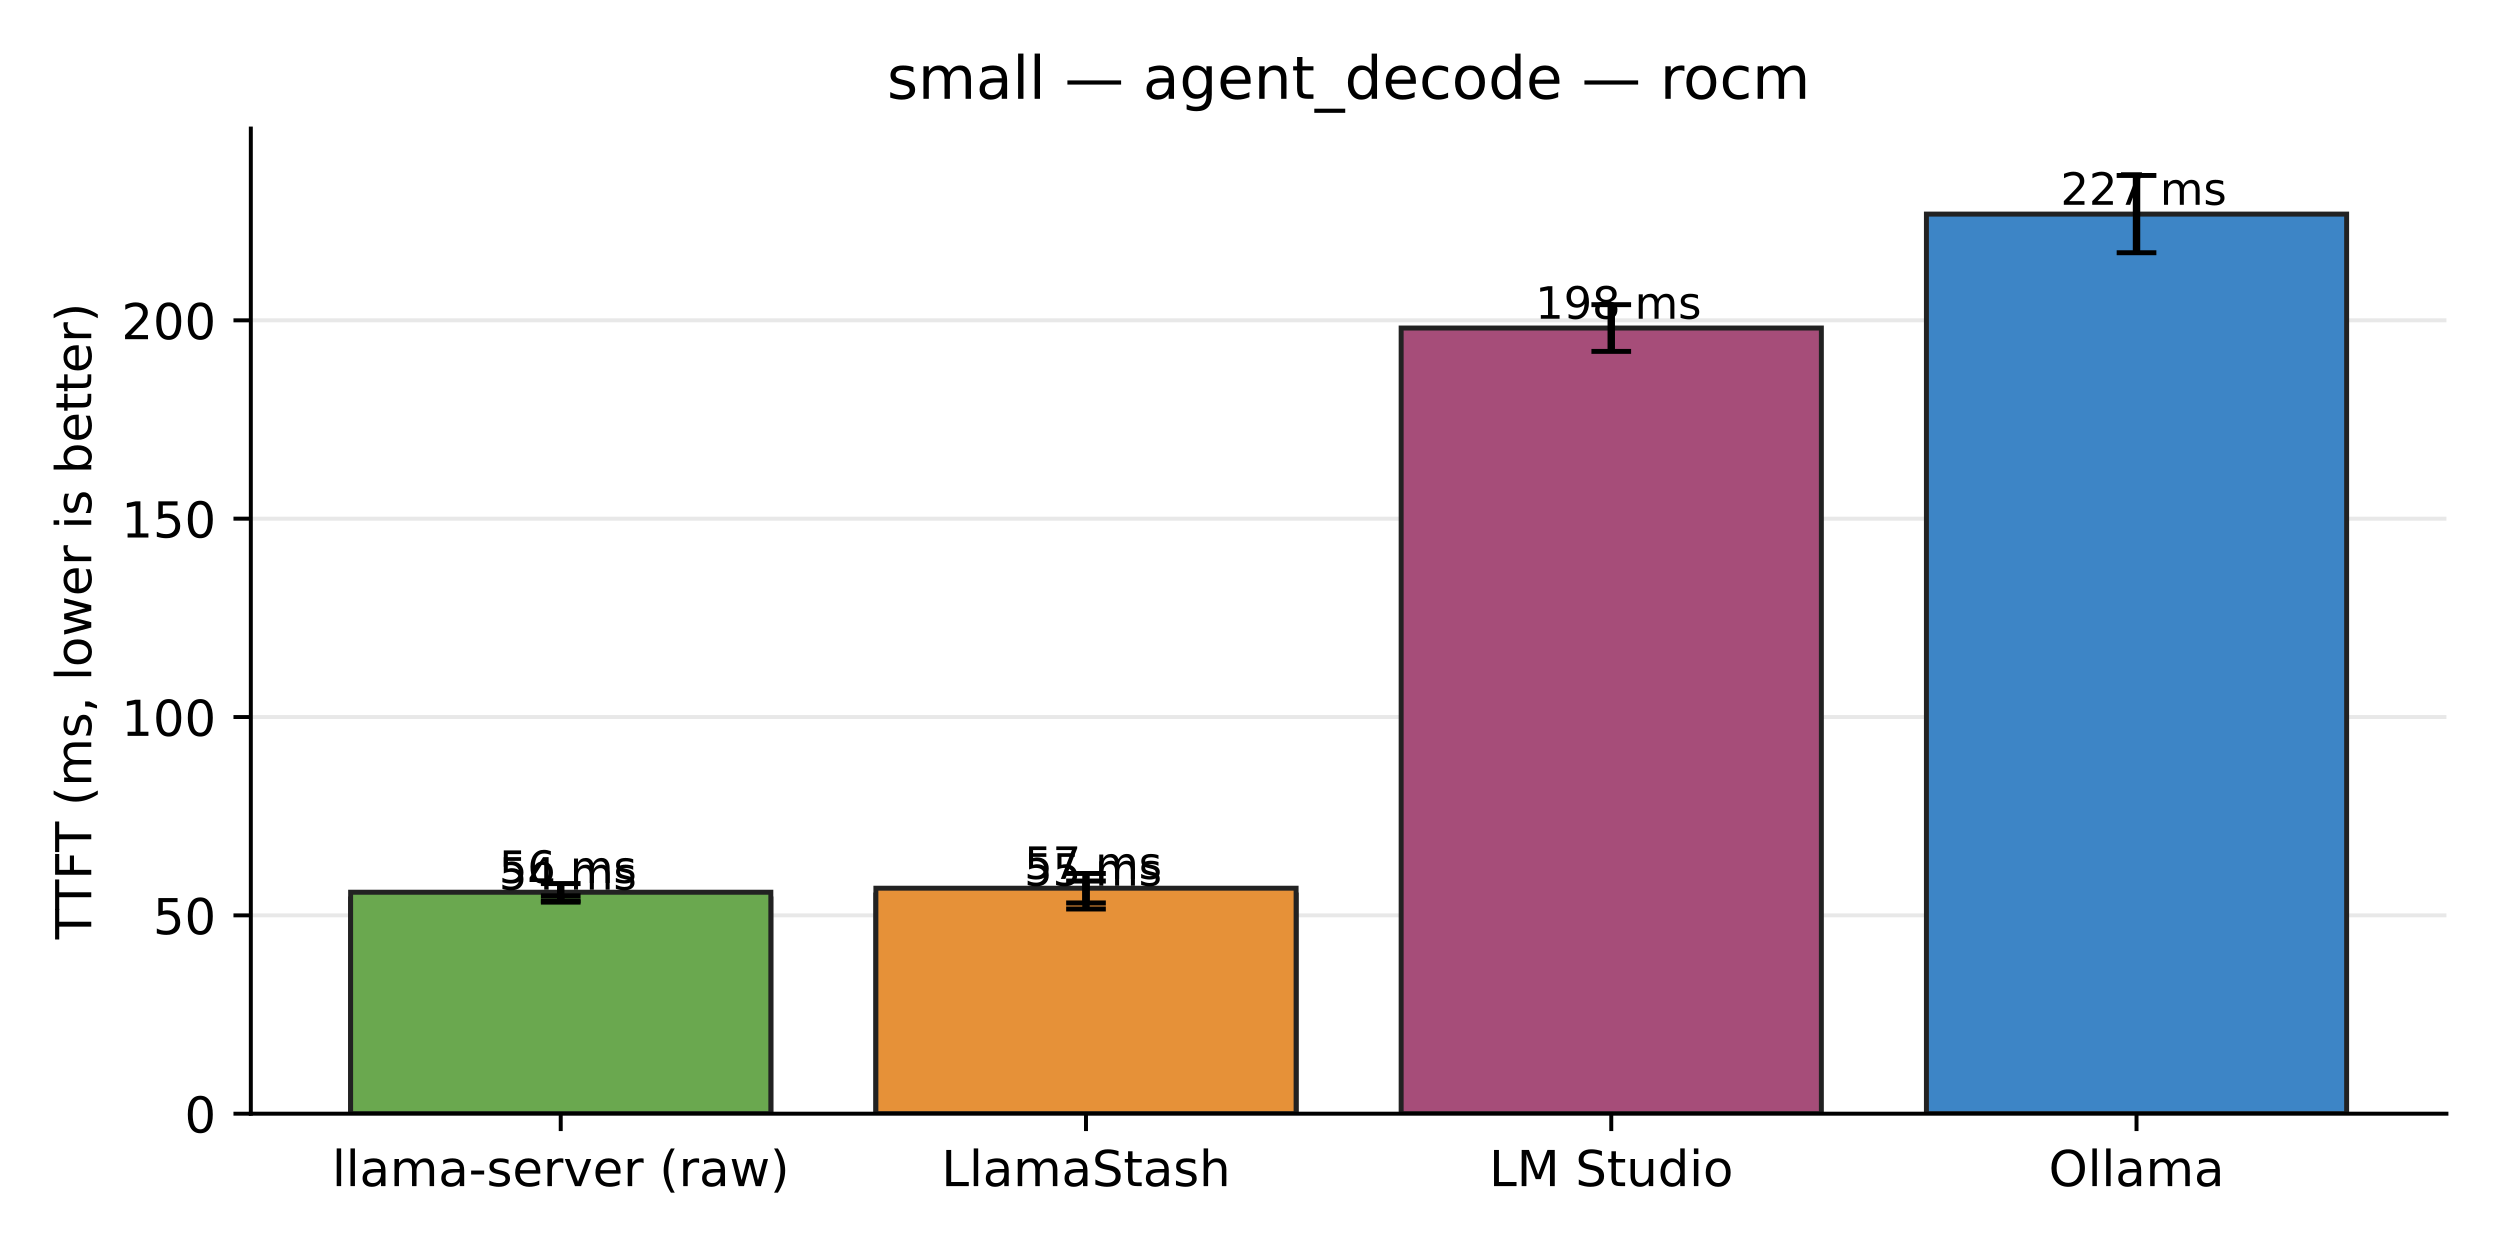
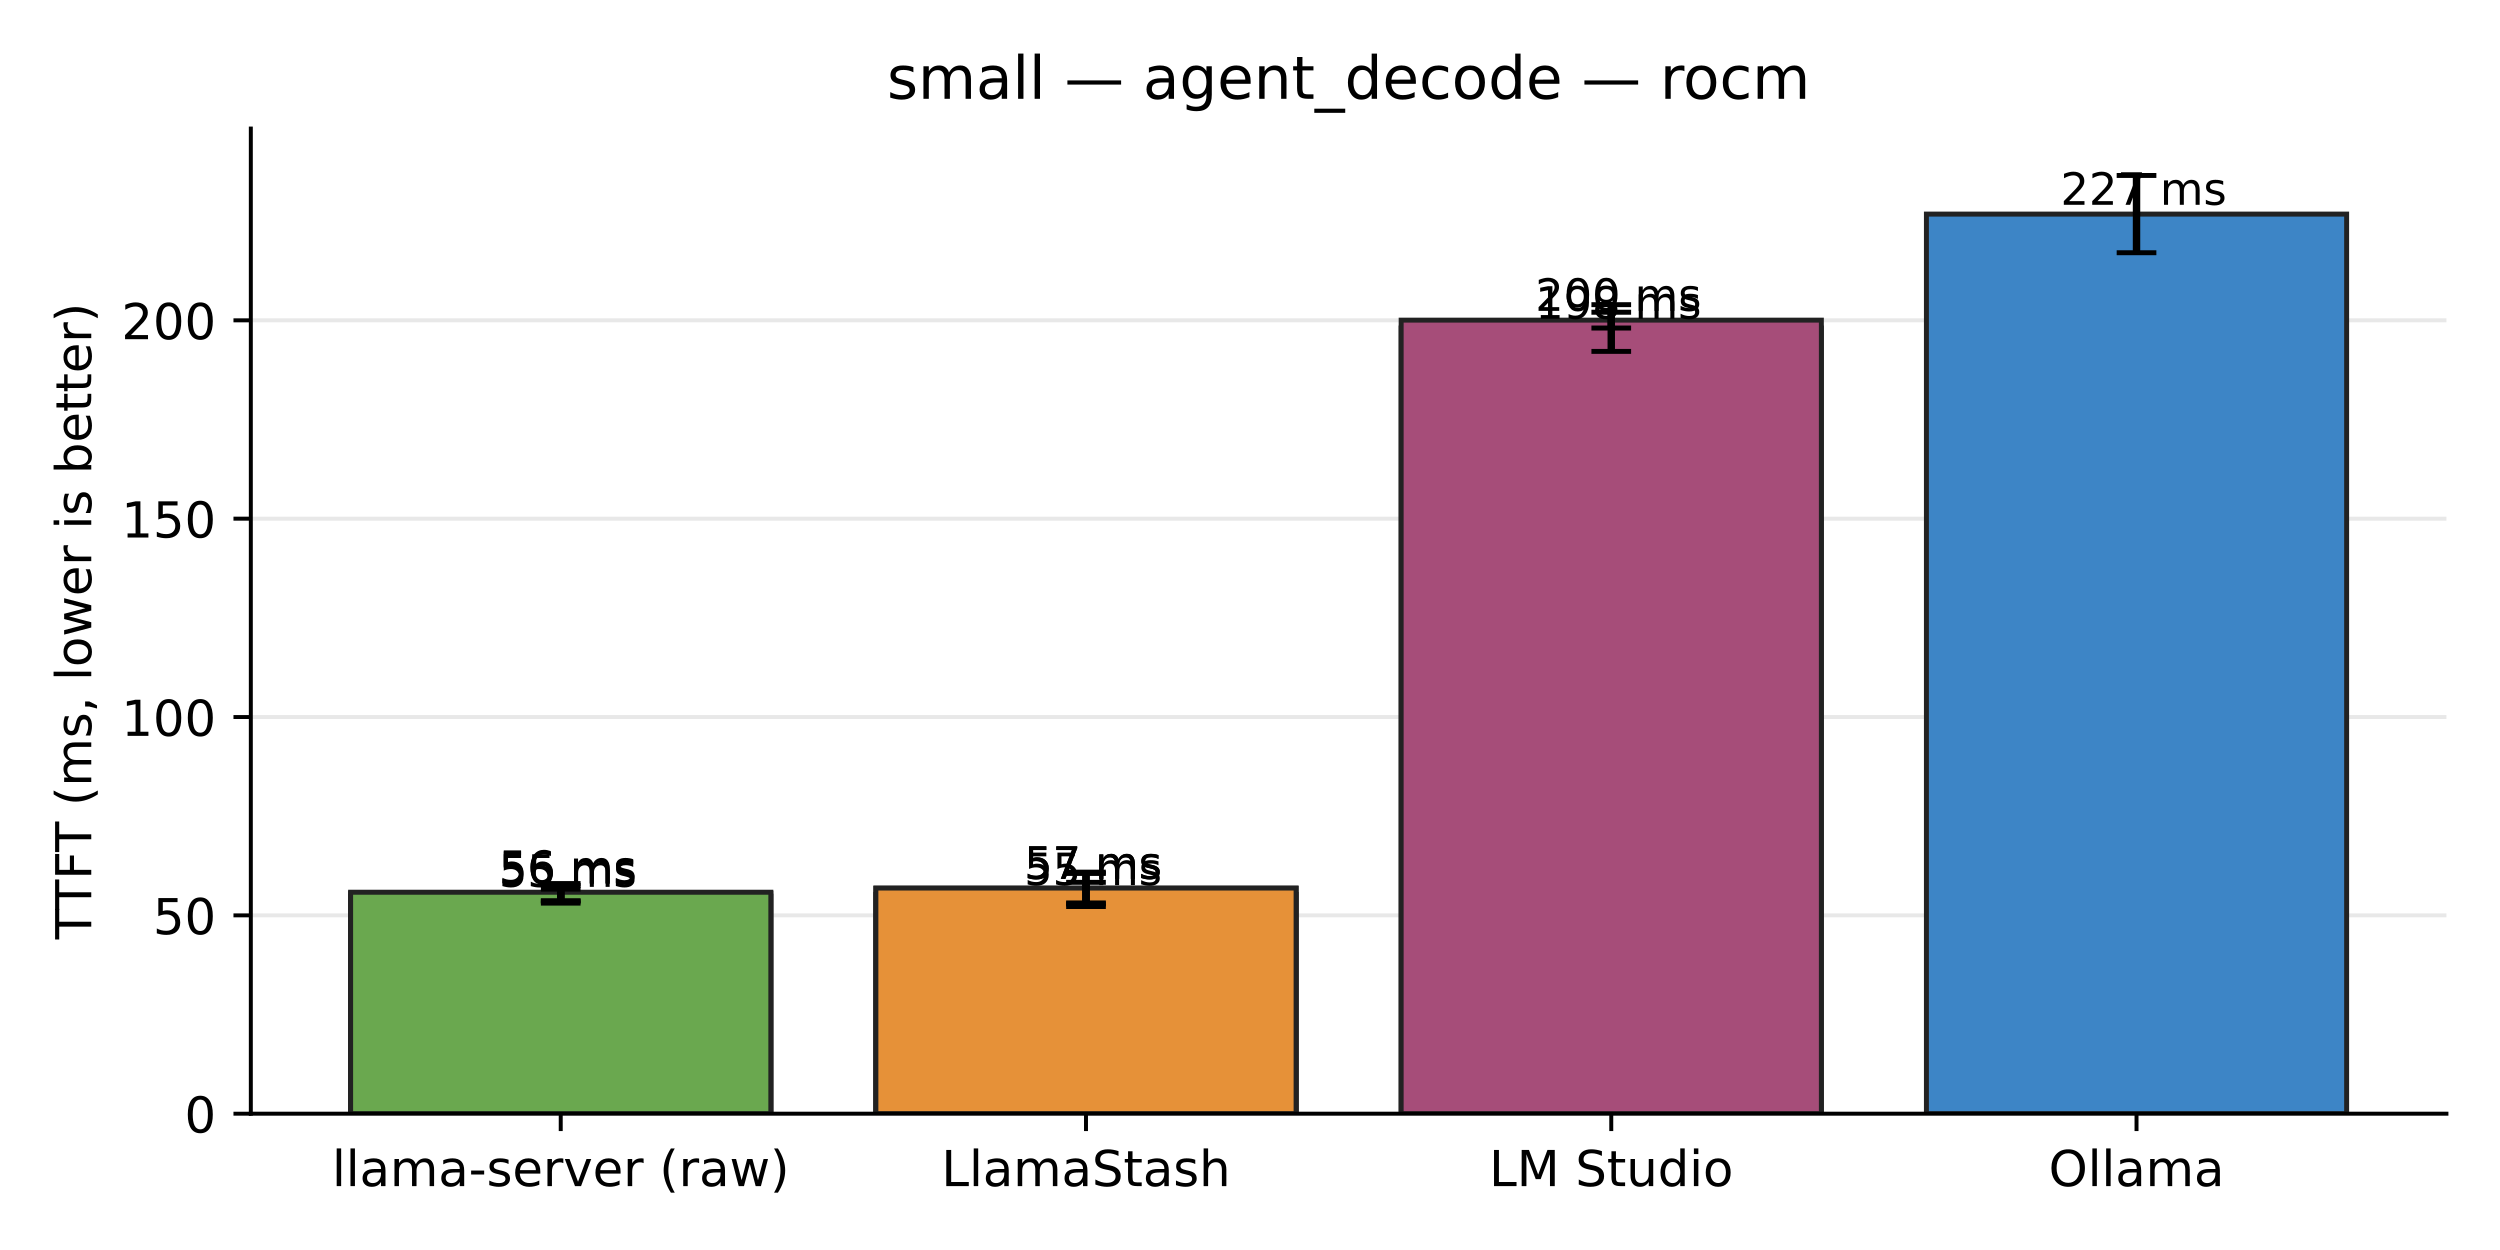
<svg xmlns="http://www.w3.org/2000/svg" xmlns:xlink="http://www.w3.org/1999/xlink" width="504pt" height="252pt" viewBox="0 0 504 252" version="1.1">
  <defs>
    <style type="text/css">*{stroke-linejoin: round; stroke-linecap: butt}</style>
  </defs>
  <g id="figure_1">
    <g id="patch_1">
      <path d="M 0 252  L 504 252  L 504 0  L 0 0  z " style="fill: #ffffff" />
    </g>
    <g id="axes_1">
      <g id="patch_2">
        <path d="M 50.566 224.522  L 493.2 224.522  L 493.2 25.918  L 50.566 25.918  z " style="fill: #ffffff" />
      </g>
      <g id="matplotlib.axis_1">
        <g id="xtick_1">
          <g id="line2d_1">
            <defs>
-               <path id="m9bf80d433d" d="M 0 0  L 0 3.5  " style="stroke: #000000; stroke-width: 0.8" />
+               <path id="mbaaf767e2c" d="M 0 0  L 0 3.5  " style="stroke: #000000; stroke-width: 0.8" />
            </defs>
            <g>
-               <use xlink:href="#m9bf80d433d" x="113.043" y="224.522" style="stroke: #000000; stroke-width: 0.8" />
+               <use xlink:href="#mbaaf767e2c" x="113.043" y="224.522" style="stroke: #000000; stroke-width: 0.8" />
            </g>
          </g>
          <g id="text_1">
            <g transform="translate(66.93491 239.1203) scale(0.1 -0.1)">
              <defs>
                <path id="DejaVuSans-6c" d="M 603 4863  L 1178 4863  L 1178 0  L 603 0  L 603 4863  z " transform="scale(0.015625)" />
                <path id="DejaVuSans-61" d="M 2194 1759  Q 1497 1759 1228 1600  Q 959 1441 959 1056  Q 959 750 1161 570  Q 1363 391 1709 391  Q 2188 391 2477 730  Q 2766 1069 2766 1631  L 2766 1759  L 2194 1759  z M 3341 1997  L 3341 0  L 2766 0  L 2766 531  Q 2569 213 2275 61  Q 1981 -91 1556 -91  Q 1019 -91 701 211  Q 384 513 384 1019  Q 384 1609 779 1909  Q 1175 2209 1959 2209  L 2766 2209  L 2766 2266  Q 2766 2663 2505 2880  Q 2244 3097 1772 3097  Q 1472 3097 1187 3025  Q 903 2953 641 2809  L 641 3341  Q 956 3463 1253 3523  Q 1550 3584 1831 3584  Q 2591 3584 2966 3190  Q 3341 2797 3341 1997  z " transform="scale(0.015625)" />
                <path id="DejaVuSans-6d" d="M 3328 2828  Q 3544 3216 3844 3400  Q 4144 3584 4550 3584  Q 5097 3584 5394 3201  Q 5691 2819 5691 2113  L 5691 0  L 5113 0  L 5113 2094  Q 5113 2597 4934 2840  Q 4756 3084 4391 3084  Q 3944 3084 3684 2787  Q 3425 2491 3425 1978  L 3425 0  L 2847 0  L 2847 2094  Q 2847 2600 2669 2842  Q 2491 3084 2119 3084  Q 1678 3084 1418 2786  Q 1159 2488 1159 1978  L 1159 0  L 581 0  L 581 3500  L 1159 3500  L 1159 2956  Q 1356 3278 1631 3431  Q 1906 3584 2284 3584  Q 2666 3584 2933 3390  Q 3200 3197 3328 2828  z " transform="scale(0.015625)" />
                <path id="DejaVuSans-2d" d="M 313 2009  L 1997 2009  L 1997 1497  L 313 1497  L 313 2009  z " transform="scale(0.015625)" />
                <path id="DejaVuSans-73" d="M 2834 3397  L 2834 2853  Q 2591 2978 2328 3040  Q 2066 3103 1784 3103  Q 1356 3103 1142 2972  Q 928 2841 928 2578  Q 928 2378 1081 2264  Q 1234 2150 1697 2047  L 1894 2003  Q 2506 1872 2764 1633  Q 3022 1394 3022 966  Q 3022 478 2636 193  Q 2250 -91 1575 -91  Q 1294 -91 989 -36  Q 684 19 347 128  L 347 722  Q 666 556 975 473  Q 1284 391 1588 391  Q 1994 391 2212 530  Q 2431 669 2431 922  Q 2431 1156 2273 1281  Q 2116 1406 1581 1522  L 1381 1569  Q 847 1681 609 1914  Q 372 2147 372 2553  Q 372 3047 722 3315  Q 1072 3584 1716 3584  Q 2034 3584 2315 3537  Q 2597 3491 2834 3397  z " transform="scale(0.015625)" />
                <path id="DejaVuSans-65" d="M 3597 1894  L 3597 1613  L 953 1613  Q 991 1019 1311 708  Q 1631 397 2203 397  Q 2534 397 2845 478  Q 3156 559 3463 722  L 3463 178  Q 3153 47 2828 -22  Q 2503 -91 2169 -91  Q 1331 -91 842 396  Q 353 884 353 1716  Q 353 2575 817 3079  Q 1281 3584 2069 3584  Q 2775 3584 3186 3129  Q 3597 2675 3597 1894  z M 3022 2063  Q 3016 2534 2758 2815  Q 2500 3097 2075 3097  Q 1594 3097 1305 2825  Q 1016 2553 972 2059  L 3022 2063  z " transform="scale(0.015625)" />
                <path id="DejaVuSans-72" d="M 2631 2963  Q 2534 3019 2420 3045  Q 2306 3072 2169 3072  Q 1681 3072 1420 2755  Q 1159 2438 1159 1844  L 1159 0  L 581 0  L 581 3500  L 1159 3500  L 1159 2956  Q 1341 3275 1631 3429  Q 1922 3584 2338 3584  Q 2397 3584 2469 3576  Q 2541 3569 2628 3553  L 2631 2963  z " transform="scale(0.015625)" />
                <path id="DejaVuSans-76" d="M 191 3500  L 800 3500  L 1894 563  L 2988 3500  L 3597 3500  L 2284 0  L 1503 0  L 191 3500  z " transform="scale(0.015625)" />
                <path id="DejaVuSans-20" transform="scale(0.015625)" />
                <path id="DejaVuSans-28" d="M 1984 4856  Q 1566 4138 1362 3434  Q 1159 2731 1159 2009  Q 1159 1288 1364 580  Q 1569 -128 1984 -844  L 1484 -844  Q 1016 -109 783 600  Q 550 1309 550 2009  Q 550 2706 781 3412  Q 1013 4119 1484 4856  L 1984 4856  z " transform="scale(0.015625)" />
                <path id="DejaVuSans-77" d="M 269 3500  L 844 3500  L 1563 769  L 2278 3500  L 2956 3500  L 3675 769  L 4391 3500  L 4966 3500  L 4050 0  L 3372 0  L 2619 2869  L 1863 0  L 1184 0  L 269 3500  z " transform="scale(0.015625)" />
                <path id="DejaVuSans-29" d="M 513 4856  L 1013 4856  Q 1481 4119 1714 3412  Q 1947 2706 1947 2009  Q 1947 1309 1714 600  Q 1481 -109 1013 -844  L 513 -844  Q 928 -128 1133 580  Q 1338 1288 1338 2009  Q 1338 2731 1133 3434  Q 928 4138 513 4856  z " transform="scale(0.015625)" />
              </defs>
              <use xlink:href="#DejaVuSans-6c" />
              <use xlink:href="#DejaVuSans-6c" transform="translate(27.7832 0)" />
              <use xlink:href="#DejaVuSans-61" transform="translate(55.56641 0)" />
              <use xlink:href="#DejaVuSans-6d" transform="translate(116.8457 0)" />
              <use xlink:href="#DejaVuSans-61" transform="translate(214.2578 0)" />
              <use xlink:href="#DejaVuSans-2d" transform="translate(275.5371 0)" />
              <use xlink:href="#DejaVuSans-73" transform="translate(311.6211 0)" />
              <use xlink:href="#DejaVuSans-65" transform="translate(363.7207 0)" />
              <use xlink:href="#DejaVuSans-72" transform="translate(425.2441 0)" />
              <use xlink:href="#DejaVuSans-76" transform="translate(466.3574 0)" />
              <use xlink:href="#DejaVuSans-65" transform="translate(525.5371 0)" />
              <use xlink:href="#DejaVuSans-72" transform="translate(587.0605 0)" />
              <use xlink:href="#DejaVuSans-20" transform="translate(628.1738 0)" />
              <use xlink:href="#DejaVuSans-28" transform="translate(659.9609 0)" />
              <use xlink:href="#DejaVuSans-72" transform="translate(698.9746 0)" />
              <use xlink:href="#DejaVuSans-61" transform="translate(740.0879 0)" />
              <use xlink:href="#DejaVuSans-77" transform="translate(801.3672 0)" />
              <use xlink:href="#DejaVuSans-29" transform="translate(883.1543 0)" />
            </g>
          </g>
        </g>
        <g id="xtick_2">
          <g id="line2d_2">
            <g>
-               <use xlink:href="#m9bf80d433d" x="218.936" y="224.522" style="stroke: #000000; stroke-width: 0.8" />
+               <use xlink:href="#mbaaf767e2c" x="218.936" y="224.522" style="stroke: #000000; stroke-width: 0.8" />
            </g>
          </g>
          <g id="text_2">
            <g transform="translate(189.7908 239.1203) scale(0.1 -0.1)">
              <defs>
                <path id="DejaVuSans-4c" d="M 628 4666  L 1259 4666  L 1259 531  L 3531 531  L 3531 0  L 628 0  L 628 4666  z " transform="scale(0.015625)" />
                <path id="DejaVuSans-53" d="M 3425 4513  L 3425 3897  Q 3066 4069 2747 4153  Q 2428 4238 2131 4238  Q 1616 4238 1336 4038  Q 1056 3838 1056 3469  Q 1056 3159 1242 3001  Q 1428 2844 1947 2747  L 2328 2669  Q 3034 2534 3370 2195  Q 3706 1856 3706 1288  Q 3706 609 3251 259  Q 2797 -91 1919 -91  Q 1588 -91 1214 -16  Q 841 59 441 206  L 441 856  Q 825 641 1194 531  Q 1563 422 1919 422  Q 2459 422 2753 634  Q 3047 847 3047 1241  Q 3047 1584 2836 1778  Q 2625 1972 2144 2069  L 1759 2144  Q 1053 2284 737 2584  Q 422 2884 422 3419  Q 422 4038 858 4394  Q 1294 4750 2059 4750  Q 2388 4750 2728 4690  Q 3069 4631 3425 4513  z " transform="scale(0.015625)" />
                <path id="DejaVuSans-74" d="M 1172 4494  L 1172 3500  L 2356 3500  L 2356 3053  L 1172 3053  L 1172 1153  Q 1172 725 1289 603  Q 1406 481 1766 481  L 2356 481  L 2356 0  L 1766 0  Q 1100 0 847 248  Q 594 497 594 1153  L 594 3053  L 172 3053  L 172 3500  L 594 3500  L 594 4494  L 1172 4494  z " transform="scale(0.015625)" />
                <path id="DejaVuSans-68" d="M 3513 2113  L 3513 0  L 2938 0  L 2938 2094  Q 2938 2591 2744 2837  Q 2550 3084 2163 3084  Q 1697 3084 1428 2787  Q 1159 2491 1159 1978  L 1159 0  L 581 0  L 581 4863  L 1159 4863  L 1159 2956  Q 1366 3272 1645 3428  Q 1925 3584 2291 3584  Q 2894 3584 3203 3211  Q 3513 2838 3513 2113  z " transform="scale(0.015625)" />
              </defs>
              <use xlink:href="#DejaVuSans-4c" />
              <use xlink:href="#DejaVuSans-6c" transform="translate(55.71289 0)" />
              <use xlink:href="#DejaVuSans-61" transform="translate(83.49609 0)" />
              <use xlink:href="#DejaVuSans-6d" transform="translate(144.7754 0)" />
              <use xlink:href="#DejaVuSans-61" transform="translate(242.1875 0)" />
              <use xlink:href="#DejaVuSans-53" transform="translate(303.4668 0)" />
              <use xlink:href="#DejaVuSans-74" transform="translate(366.9434 0)" />
              <use xlink:href="#DejaVuSans-61" transform="translate(406.1523 0)" />
              <use xlink:href="#DejaVuSans-73" transform="translate(467.4316 0)" />
              <use xlink:href="#DejaVuSans-68" transform="translate(519.5312 0)" />
            </g>
          </g>
        </g>
        <g id="xtick_3">
          <g id="line2d_3">
            <g>
-               <use xlink:href="#m9bf80d433d" x="324.83" y="224.522" style="stroke: #000000; stroke-width: 0.8" />
+               <use xlink:href="#mbaaf767e2c" x="324.83" y="224.522" style="stroke: #000000; stroke-width: 0.8" />
            </g>
          </g>
          <g id="text_3">
            <g transform="translate(300.2147 239.1203) scale(0.1 -0.1)">
              <defs>
                <path id="DejaVuSans-4d" d="M 628 4666  L 1569 4666  L 2759 1491  L 3956 4666  L 4897 4666  L 4897 0  L 4281 0  L 4281 4097  L 3078 897  L 2444 897  L 1241 4097  L 1241 0  L 628 0  L 628 4666  z " transform="scale(0.015625)" />
                <path id="DejaVuSans-75" d="M 544 1381  L 544 3500  L 1119 3500  L 1119 1403  Q 1119 906 1312 657  Q 1506 409 1894 409  Q 2359 409 2629 706  Q 2900 1003 2900 1516  L 2900 3500  L 3475 3500  L 3475 0  L 2900 0  L 2900 538  Q 2691 219 2414 64  Q 2138 -91 1772 -91  Q 1169 -91 856 284  Q 544 659 544 1381  z M 1991 3584  L 1991 3584  z " transform="scale(0.015625)" />
                <path id="DejaVuSans-64" d="M 2906 2969  L 2906 4863  L 3481 4863  L 3481 0  L 2906 0  L 2906 525  Q 2725 213 2448 61  Q 2172 -91 1784 -91  Q 1150 -91 751 415  Q 353 922 353 1747  Q 353 2572 751 3078  Q 1150 3584 1784 3584  Q 2172 3584 2448 3432  Q 2725 3281 2906 2969  z M 947 1747  Q 947 1113 1208 752  Q 1469 391 1925 391  Q 2381 391 2643 752  Q 2906 1113 2906 1747  Q 2906 2381 2643 2742  Q 2381 3103 1925 3103  Q 1469 3103 1208 2742  Q 947 2381 947 1747  z " transform="scale(0.015625)" />
                <path id="DejaVuSans-69" d="M 603 3500  L 1178 3500  L 1178 0  L 603 0  L 603 3500  z M 603 4863  L 1178 4863  L 1178 4134  L 603 4134  L 603 4863  z " transform="scale(0.015625)" />
                <path id="DejaVuSans-6f" d="M 1959 3097  Q 1497 3097 1228 2736  Q 959 2375 959 1747  Q 959 1119 1226 758  Q 1494 397 1959 397  Q 2419 397 2687 759  Q 2956 1122 2956 1747  Q 2956 2369 2687 2733  Q 2419 3097 1959 3097  z M 1959 3584  Q 2709 3584 3137 3096  Q 3566 2609 3566 1747  Q 3566 888 3137 398  Q 2709 -91 1959 -91  Q 1206 -91 779 398  Q 353 888 353 1747  Q 353 2609 779 3096  Q 1206 3584 1959 3584  z " transform="scale(0.015625)" />
              </defs>
              <use xlink:href="#DejaVuSans-4c" />
              <use xlink:href="#DejaVuSans-4d" transform="translate(55.71289 0)" />
              <use xlink:href="#DejaVuSans-20" transform="translate(141.9922 0)" />
              <use xlink:href="#DejaVuSans-53" transform="translate(173.7793 0)" />
              <use xlink:href="#DejaVuSans-74" transform="translate(237.2559 0)" />
              <use xlink:href="#DejaVuSans-75" transform="translate(276.4648 0)" />
              <use xlink:href="#DejaVuSans-64" transform="translate(339.8438 0)" />
              <use xlink:href="#DejaVuSans-69" transform="translate(403.3203 0)" />
              <use xlink:href="#DejaVuSans-6f" transform="translate(431.1035 0)" />
            </g>
          </g>
        </g>
        <g id="xtick_4">
          <g id="line2d_4">
            <g>
-               <use xlink:href="#m9bf80d433d" x="430.723" y="224.522" style="stroke: #000000; stroke-width: 0.8" />
+               <use xlink:href="#mbaaf767e2c" x="430.723" y="224.522" style="stroke: #000000; stroke-width: 0.8" />
            </g>
          </g>
          <g id="text_4">
            <g transform="translate(413.0104 239.1203) scale(0.1 -0.1)">
              <defs>
                <path id="DejaVuSans-4f" d="M 2522 4238  Q 1834 4238 1429 3725  Q 1025 3213 1025 2328  Q 1025 1447 1429 934  Q 1834 422 2522 422  Q 3209 422 3611 934  Q 4013 1447 4013 2328  Q 4013 3213 3611 3725  Q 3209 4238 2522 4238  z M 2522 4750  Q 3503 4750 4090 4092  Q 4678 3434 4678 2328  Q 4678 1225 4090 567  Q 3503 -91 2522 -91  Q 1538 -91 948 565  Q 359 1222 359 2328  Q 359 3434 948 4092  Q 1538 4750 2522 4750  z " transform="scale(0.015625)" />
              </defs>
              <use xlink:href="#DejaVuSans-4f" />
              <use xlink:href="#DejaVuSans-6c" transform="translate(78.71094 0)" />
              <use xlink:href="#DejaVuSans-6c" transform="translate(106.4941 0)" />
              <use xlink:href="#DejaVuSans-61" transform="translate(134.2773 0)" />
              <use xlink:href="#DejaVuSans-6d" transform="translate(195.5566 0)" />
              <use xlink:href="#DejaVuSans-61" transform="translate(292.9688 0)" />
            </g>
          </g>
        </g>
      </g>
      <g id="matplotlib.axis_2">
        <g id="ytick_1">
          <g id="line2d_5">
-             <path d="M 50.566 224.522  L 493.2 224.522  " clip-path="url(#p2479e29608)" style="fill: none; stroke: #b0b0b0; stroke-opacity: 0.3; stroke-width: 0.8; stroke-linecap: square" />
+             <path d="M 50.566 224.522  L 493.2 224.522  " clip-path="url(#p2230fb47df)" style="fill: none; stroke: #b0b0b0; stroke-opacity: 0.3; stroke-width: 0.8; stroke-linecap: square" />
          </g>
          <g id="line2d_6">
            <defs>
-               <path id="m57ec8ebc62" d="M 0 0  L -3.5 0  " style="stroke: #000000; stroke-width: 0.8" />
+               <path id="m47204d5225" d="M 0 0  L -3.5 0  " style="stroke: #000000; stroke-width: 0.8" />
            </defs>
            <g>
-               <use xlink:href="#m57ec8ebc62" x="50.566" y="224.522" style="stroke: #000000; stroke-width: 0.8" />
+               <use xlink:href="#m47204d5225" x="50.566" y="224.522" style="stroke: #000000; stroke-width: 0.8" />
            </g>
          </g>
          <g id="text_5">
            <g transform="translate(37.20312 228.3211) scale(0.1 -0.1)">
              <defs>
                <path id="DejaVuSans-30" d="M 2034 4250  Q 1547 4250 1301 3770  Q 1056 3291 1056 2328  Q 1056 1369 1301 889  Q 1547 409 2034 409  Q 2525 409 2770 889  Q 3016 1369 3016 2328  Q 3016 3291 2770 3770  Q 2525 4250 2034 4250  z M 2034 4750  Q 2819 4750 3233 4129  Q 3647 3509 3647 2328  Q 3647 1150 3233 529  Q 2819 -91 2034 -91  Q 1250 -91 836 529  Q 422 1150 422 2328  Q 422 3509 836 4129  Q 1250 4750 2034 4750  z " transform="scale(0.015625)" />
              </defs>
              <use xlink:href="#DejaVuSans-30" />
            </g>
          </g>
        </g>
        <g id="ytick_2">
          <g id="line2d_7">
-             <path d="M 50.566 184.537  L 493.2 184.537  " clip-path="url(#p2479e29608)" style="fill: none; stroke: #b0b0b0; stroke-opacity: 0.3; stroke-width: 0.8; stroke-linecap: square" />
+             <path d="M 50.566 184.537  L 493.2 184.537  " clip-path="url(#p2230fb47df)" style="fill: none; stroke: #b0b0b0; stroke-opacity: 0.3; stroke-width: 0.8; stroke-linecap: square" />
          </g>
          <g id="line2d_8">
            <g>
-               <use xlink:href="#m57ec8ebc62" x="50.566" y="184.537" style="stroke: #000000; stroke-width: 0.8" />
+               <use xlink:href="#m47204d5225" x="50.566" y="184.537" style="stroke: #000000; stroke-width: 0.8" />
            </g>
          </g>
          <g id="text_6">
            <g transform="translate(30.84062 188.336) scale(0.1 -0.1)">
              <defs>
                <path id="DejaVuSans-35" d="M 691 4666  L 3169 4666  L 3169 4134  L 1269 4134  L 1269 2991  Q 1406 3038 1543 3061  Q 1681 3084 1819 3084  Q 2600 3084 3056 2656  Q 3513 2228 3513 1497  Q 3513 744 3044 326  Q 2575 -91 1722 -91  Q 1428 -91 1123 -41  Q 819 9 494 109  L 494 744  Q 775 591 1075 516  Q 1375 441 1709 441  Q 2250 441 2565 725  Q 2881 1009 2881 1497  Q 2881 1984 2565 2268  Q 2250 2553 1709 2553  Q 1456 2553 1204 2497  Q 953 2441 691 2322  L 691 4666  z " transform="scale(0.015625)" />
              </defs>
              <use xlink:href="#DejaVuSans-35" />
              <use xlink:href="#DejaVuSans-30" transform="translate(63.62305 0)" />
            </g>
          </g>
        </g>
        <g id="ytick_3">
          <g id="line2d_9">
-             <path d="M 50.566 144.552  L 493.2 144.552  " clip-path="url(#p2479e29608)" style="fill: none; stroke: #b0b0b0; stroke-opacity: 0.3; stroke-width: 0.8; stroke-linecap: square" />
+             <path d="M 50.566 144.552  L 493.2 144.552  " clip-path="url(#p2230fb47df)" style="fill: none; stroke: #b0b0b0; stroke-opacity: 0.3; stroke-width: 0.8; stroke-linecap: square" />
          </g>
          <g id="line2d_10">
            <g>
-               <use xlink:href="#m57ec8ebc62" x="50.566" y="144.552" style="stroke: #000000; stroke-width: 0.8" />
+               <use xlink:href="#m47204d5225" x="50.566" y="144.552" style="stroke: #000000; stroke-width: 0.8" />
            </g>
          </g>
          <g id="text_7">
            <g transform="translate(24.47812 148.3509) scale(0.1 -0.1)">
              <defs>
                <path id="DejaVuSans-31" d="M 794 531  L 1825 531  L 1825 4091  L 703 3866  L 703 4441  L 1819 4666  L 2450 4666  L 2450 531  L 3481 531  L 3481 0  L 794 0  L 794 531  z " transform="scale(0.015625)" />
              </defs>
              <use xlink:href="#DejaVuSans-31" />
              <use xlink:href="#DejaVuSans-30" transform="translate(63.62305 0)" />
              <use xlink:href="#DejaVuSans-30" transform="translate(127.2461 0)" />
            </g>
          </g>
        </g>
        <g id="ytick_4">
          <g id="line2d_11">
-             <path d="M 50.566 104.567  L 493.2 104.567  " clip-path="url(#p2479e29608)" style="fill: none; stroke: #b0b0b0; stroke-opacity: 0.3; stroke-width: 0.8; stroke-linecap: square" />
+             <path d="M 50.566 104.567  L 493.2 104.567  " clip-path="url(#p2230fb47df)" style="fill: none; stroke: #b0b0b0; stroke-opacity: 0.3; stroke-width: 0.8; stroke-linecap: square" />
          </g>
          <g id="line2d_12">
            <g>
-               <use xlink:href="#m57ec8ebc62" x="50.566" y="104.567" style="stroke: #000000; stroke-width: 0.8" />
+               <use xlink:href="#m47204d5225" x="50.566" y="104.567" style="stroke: #000000; stroke-width: 0.8" />
            </g>
          </g>
          <g id="text_8">
            <g transform="translate(24.47812 108.3657) scale(0.1 -0.1)">
              <use xlink:href="#DejaVuSans-31" />
              <use xlink:href="#DejaVuSans-35" transform="translate(63.62305 0)" />
              <use xlink:href="#DejaVuSans-30" transform="translate(127.2461 0)" />
            </g>
          </g>
        </g>
        <g id="ytick_5">
          <g id="line2d_13">
-             <path d="M 50.566 64.581  L 493.2 64.581  " clip-path="url(#p2479e29608)" style="fill: none; stroke: #b0b0b0; stroke-opacity: 0.3; stroke-width: 0.8; stroke-linecap: square" />
+             <path d="M 50.566 64.581  L 493.2 64.581  " clip-path="url(#p2230fb47df)" style="fill: none; stroke: #b0b0b0; stroke-opacity: 0.3; stroke-width: 0.8; stroke-linecap: square" />
          </g>
          <g id="line2d_14">
            <g>
-               <use xlink:href="#m57ec8ebc62" x="50.566" y="64.581" style="stroke: #000000; stroke-width: 0.8" />
+               <use xlink:href="#m47204d5225" x="50.566" y="64.581" style="stroke: #000000; stroke-width: 0.8" />
            </g>
          </g>
          <g id="text_9">
            <g transform="translate(24.47812 68.38062) scale(0.1 -0.1)">
              <defs>
                <path id="DejaVuSans-32" d="M 1228 531  L 3431 531  L 3431 0  L 469 0  L 469 531  Q 828 903 1448 1529  Q 2069 2156 2228 2338  Q 2531 2678 2651 2914  Q 2772 3150 2772 3378  Q 2772 3750 2511 3984  Q 2250 4219 1831 4219  Q 1534 4219 1204 4116  Q 875 4013 500 3803  L 500 4441  Q 881 4594 1212 4672  Q 1544 4750 1819 4750  Q 2544 4750 2975 4387  Q 3406 4025 3406 3419  Q 3406 3131 3298 2873  Q 3191 2616 2906 2266  Q 2828 2175 2409 1742  Q 1991 1309 1228 531  z " transform="scale(0.015625)" />
              </defs>
              <use xlink:href="#DejaVuSans-32" />
              <use xlink:href="#DejaVuSans-30" transform="translate(63.62305 0)" />
              <use xlink:href="#DejaVuSans-30" transform="translate(127.2461 0)" />
            </g>
          </g>
        </g>
        <g id="text_10">
          <g transform="translate(18.39844 189.3708) rotate(-90) scale(0.1 -0.1)">
            <defs>
              <path id="DejaVuSans-54" d="M -19 4666  L 3928 4666  L 3928 4134  L 2272 4134  L 2272 0  L 1638 0  L 1638 4134  L -19 4134  L -19 4666  z " transform="scale(0.015625)" />
              <path id="DejaVuSans-46" d="M 628 4666  L 3309 4666  L 3309 4134  L 1259 4134  L 1259 2759  L 3109 2759  L 3109 2228  L 1259 2228  L 1259 0  L 628 0  L 628 4666  z " transform="scale(0.015625)" />
              <path id="DejaVuSans-2c" d="M 750 794  L 1409 794  L 1409 256  L 897 -744  L 494 -744  L 750 256  L 750 794  z " transform="scale(0.015625)" />
              <path id="DejaVuSans-62" d="M 3116 1747  Q 3116 2381 2855 2742  Q 2594 3103 2138 3103  Q 1681 3103 1420 2742  Q 1159 2381 1159 1747  Q 1159 1113 1420 752  Q 1681 391 2138 391  Q 2594 391 2855 752  Q 3116 1113 3116 1747  z M 1159 2969  Q 1341 3281 1617 3432  Q 1894 3584 2278 3584  Q 2916 3584 3314 3078  Q 3713 2572 3713 1747  Q 3713 922 3314 415  Q 2916 -91 2278 -91  Q 1894 -91 1617 61  Q 1341 213 1159 525  L 1159 0  L 581 0  L 581 4863  L 1159 4863  L 1159 2969  z " transform="scale(0.015625)" />
            </defs>
            <use xlink:href="#DejaVuSans-54" />
            <use xlink:href="#DejaVuSans-54" transform="translate(59.33398 0)" />
            <use xlink:href="#DejaVuSans-46" transform="translate(120.418 0)" />
            <use xlink:href="#DejaVuSans-54" transform="translate(176.1875 0)" />
            <use xlink:href="#DejaVuSans-20" transform="translate(237.2715 0)" />
            <use xlink:href="#DejaVuSans-28" transform="translate(269.0586 0)" />
            <use xlink:href="#DejaVuSans-6d" transform="translate(308.0723 0)" />
            <use xlink:href="#DejaVuSans-73" transform="translate(405.4844 0)" />
            <use xlink:href="#DejaVuSans-2c" transform="translate(457.584 0)" />
            <use xlink:href="#DejaVuSans-20" transform="translate(489.3711 0)" />
            <use xlink:href="#DejaVuSans-6c" transform="translate(521.1582 0)" />
            <use xlink:href="#DejaVuSans-6f" transform="translate(548.9414 0)" />
            <use xlink:href="#DejaVuSans-77" transform="translate(610.123 0)" />
            <use xlink:href="#DejaVuSans-65" transform="translate(691.9102 0)" />
            <use xlink:href="#DejaVuSans-72" transform="translate(753.4336 0)" />
            <use xlink:href="#DejaVuSans-20" transform="translate(794.5469 0)" />
            <use xlink:href="#DejaVuSans-69" transform="translate(826.334 0)" />
            <use xlink:href="#DejaVuSans-73" transform="translate(854.1172 0)" />
            <use xlink:href="#DejaVuSans-20" transform="translate(906.2168 0)" />
            <use xlink:href="#DejaVuSans-62" transform="translate(938.0039 0)" />
            <use xlink:href="#DejaVuSans-65" transform="translate(1001.48 0)" />
            <use xlink:href="#DejaVuSans-74" transform="translate(1063.004 0)" />
            <use xlink:href="#DejaVuSans-74" transform="translate(1102.213 0)" />
            <use xlink:href="#DejaVuSans-65" transform="translate(1141.422 0)" />
            <use xlink:href="#DejaVuSans-72" transform="translate(1202.945 0)" />
            <use xlink:href="#DejaVuSans-29" transform="translate(1244.059 0)" />
          </g>
        </g>
      </g>
      <g id="patch_3">
-         <path d="M 70.685 224.522  L 155.4 224.522  L 155.4 181.231  L 70.685 181.231  z " clip-path="url(#p2479e29608)" style="fill: #6aa84f; stroke: #222222; stroke-linejoin: miter" />
+         <path d="M 70.685 224.522  L 155.4 224.522  L 155.4 180.659  L 70.685 180.659  z " clip-path="url(#p2230fb47df)" style="fill: #6aa84f; stroke: #222222; stroke-linejoin: miter" />
      </g>
      <g id="patch_4">
-         <path d="M 176.579 224.522  L 261.293 224.522  L 261.293 180.436  L 176.579 180.436  z " clip-path="url(#p2479e29608)" style="fill: #e69138; stroke: #222222; stroke-linejoin: miter" />
+         <path d="M 176.579 224.522  L 261.293 224.522  L 261.293 180.32  L 176.579 180.32  z " clip-path="url(#p2230fb47df)" style="fill: #e69138; stroke: #222222; stroke-linejoin: miter" />
      </g>
      <g id="patch_5">
-         <path d="M 70.685 224.522  L 155.4 224.522  L 155.4 179.872  L 70.685 179.872  z " clip-path="url(#p2479e29608)" style="fill: #6aa84f; stroke: #222222; stroke-linejoin: miter" />
+         <path d="M 70.685 224.522  L 155.4 224.522  L 155.4 180.077  L 70.685 180.077  z " clip-path="url(#p2230fb47df)" style="fill: #6aa84f; stroke: #222222; stroke-linejoin: miter" />
      </g>
      <g id="patch_6">
-         <path d="M 176.579 224.522  L 261.293 224.522  L 261.293 179.063  L 176.579 179.063  z " clip-path="url(#p2479e29608)" style="fill: #e69138; stroke: #222222; stroke-linejoin: miter" />
+         <path d="M 70.685 224.522  L 155.4 224.522  L 155.4 179.872  L 70.685 179.872  z " clip-path="url(#p2230fb47df)" style="fill: #6aa84f; stroke: #222222; stroke-linejoin: miter" />
      </g>
      <g id="patch_7">
-         <path d="M 282.472 224.522  L 367.187 224.522  L 367.187 66.131  L 282.472 66.131  z " clip-path="url(#p2479e29608)" style="fill: #a64d79; stroke: #222222; stroke-linejoin: miter" />
+         <path d="M 176.579 224.522  L 261.293 224.522  L 261.293 179.063  L 176.579 179.063  z " clip-path="url(#p2230fb47df)" style="fill: #e69138; stroke: #222222; stroke-linejoin: miter" />
      </g>
      <g id="patch_8">
-         <path d="M 388.366 224.522  L 473.08 224.522  L 473.08 43.162  L 388.366 43.162  z " clip-path="url(#p2479e29608)" style="fill: #3d85c6; stroke: #222222; stroke-linejoin: miter" />
+         <path d="M 176.579 224.522  L 261.293 224.522  L 261.293 179.033  L 176.579 179.033  z " clip-path="url(#p2230fb47df)" style="fill: #e69138; stroke: #222222; stroke-linejoin: miter" />
+       </g>
+       <g id="patch_9">
+         <path d="M 282.472 224.522  L 367.187 224.522  L 367.187 66.131  L 282.472 66.131  z " clip-path="url(#p2230fb47df)" style="fill: #a64d79; stroke: #222222; stroke-linejoin: miter" />
+       </g>
+       <g id="patch_10">
+         <path d="M 282.472 224.522  L 367.187 224.522  L 367.187 64.541  L 282.472 64.541  z " clip-path="url(#p2230fb47df)" style="fill: #a64d79; stroke: #222222; stroke-linejoin: miter" />
+       </g>
+       <g id="patch_11">
+         <path d="M 388.366 224.522  L 473.08 224.522  L 473.08 43.162  L 388.366 43.162  z " clip-path="url(#p2230fb47df)" style="fill: #3d85c6; stroke: #222222; stroke-linejoin: miter" />
      </g>
      <g id="LineCollection_1">
-         <path d="M 113.043 181.871  L 113.043 180.591  " clip-path="url(#p2479e29608)" style="fill: none; stroke: #000000; stroke-width: 1.5" />
-         <path d="M 218.936 183.253  L 218.936 177.618  " clip-path="url(#p2479e29608)" style="fill: none; stroke: #000000; stroke-width: 1.5" />
-         <path d="M 113.043 181.616  L 113.043 178.129  " clip-path="url(#p2479e29608)" style="fill: none; stroke: #000000; stroke-width: 1.5" />
-         <path d="M 218.936 182.039  L 218.936 176.087  " clip-path="url(#p2479e29608)" style="fill: none; stroke: #000000; stroke-width: 1.5" />
-         <path d="M 324.83 70.842  L 324.83 61.421  " clip-path="url(#p2479e29608)" style="fill: none; stroke: #000000; stroke-width: 1.5" />
-         <path d="M 430.723 50.948  L 430.723 35.375  " clip-path="url(#p2479e29608)" style="fill: none; stroke: #000000; stroke-width: 1.5" />
+         <path d="M 113.043 182.064  L 113.043 179.253  " clip-path="url(#p2230fb47df)" style="fill: none; stroke: #000000; stroke-width: 1.5" />
+         <path d="M 218.936 182.759  L 218.936 177.881  " clip-path="url(#p2230fb47df)" style="fill: none; stroke: #000000; stroke-width: 1.5" />
+         <path d="M 113.043 181.644  L 113.043 178.51  " clip-path="url(#p2230fb47df)" style="fill: none; stroke: #000000; stroke-width: 1.5" />
+         <path d="M 113.043 181.616  L 113.043 178.129  " clip-path="url(#p2230fb47df)" style="fill: none; stroke: #000000; stroke-width: 1.5" />
+         <path d="M 218.936 182.039  L 218.936 176.087  " clip-path="url(#p2230fb47df)" style="fill: none; stroke: #000000; stroke-width: 1.5" />
+         <path d="M 218.936 182.242  L 218.936 175.824  " clip-path="url(#p2230fb47df)" style="fill: none; stroke: #000000; stroke-width: 1.5" />
+         <path d="M 324.83 70.842  L 324.83 61.421  " clip-path="url(#p2230fb47df)" style="fill: none; stroke: #000000; stroke-width: 1.5" />
+         <path d="M 324.83 66.133  L 324.83 62.948  " clip-path="url(#p2230fb47df)" style="fill: none; stroke: #000000; stroke-width: 1.5" />
+         <path d="M 430.723 50.948  L 430.723 35.375  " clip-path="url(#p2230fb47df)" style="fill: none; stroke: #000000; stroke-width: 1.5" />
      </g>
      <g id="line2d_15">
        <defs>
-           <path id="mc72e7939c3" d="M 4 0  L -4 -0  " style="stroke: #000000" />
+           <path id="m1fc6845009" d="M 4 0  L -4 -0  " style="stroke: #000000" />
        </defs>
-         <g clip-path="url(#p2479e29608)">
-           <use xlink:href="#mc72e7939c3" x="113.043" y="181.871" style="fill: #1f77b4; stroke: #000000" />
-           <use xlink:href="#mc72e7939c3" x="218.936" y="183.253" style="fill: #1f77b4; stroke: #000000" />
-           <use xlink:href="#mc72e7939c3" x="113.043" y="181.616" style="fill: #1f77b4; stroke: #000000" />
-           <use xlink:href="#mc72e7939c3" x="218.936" y="182.039" style="fill: #1f77b4; stroke: #000000" />
-           <use xlink:href="#mc72e7939c3" x="324.83" y="70.842" style="fill: #1f77b4; stroke: #000000" />
-           <use xlink:href="#mc72e7939c3" x="430.723" y="50.948" style="fill: #1f77b4; stroke: #000000" />
+         <g clip-path="url(#p2230fb47df)">
+           <use xlink:href="#m1fc6845009" x="113.043" y="182.064" style="fill: #1f77b4; stroke: #000000" />
+           <use xlink:href="#m1fc6845009" x="218.936" y="182.759" style="fill: #1f77b4; stroke: #000000" />
+           <use xlink:href="#m1fc6845009" x="113.043" y="181.644" style="fill: #1f77b4; stroke: #000000" />
+           <use xlink:href="#m1fc6845009" x="113.043" y="181.616" style="fill: #1f77b4; stroke: #000000" />
+           <use xlink:href="#m1fc6845009" x="218.936" y="182.039" style="fill: #1f77b4; stroke: #000000" />
+           <use xlink:href="#m1fc6845009" x="218.936" y="182.242" style="fill: #1f77b4; stroke: #000000" />
+           <use xlink:href="#m1fc6845009" x="324.83" y="70.842" style="fill: #1f77b4; stroke: #000000" />
+           <use xlink:href="#m1fc6845009" x="324.83" y="66.133" style="fill: #1f77b4; stroke: #000000" />
+           <use xlink:href="#m1fc6845009" x="430.723" y="50.948" style="fill: #1f77b4; stroke: #000000" />
        </g>
      </g>
      <g id="line2d_16">
-         <g clip-path="url(#p2479e29608)">
-           <use xlink:href="#mc72e7939c3" x="113.043" y="180.591" style="fill: #1f77b4; stroke: #000000" />
-           <use xlink:href="#mc72e7939c3" x="218.936" y="177.618" style="fill: #1f77b4; stroke: #000000" />
-           <use xlink:href="#mc72e7939c3" x="113.043" y="178.129" style="fill: #1f77b4; stroke: #000000" />
-           <use xlink:href="#mc72e7939c3" x="218.936" y="176.087" style="fill: #1f77b4; stroke: #000000" />
-           <use xlink:href="#mc72e7939c3" x="324.83" y="61.421" style="fill: #1f77b4; stroke: #000000" />
-           <use xlink:href="#mc72e7939c3" x="430.723" y="35.375" style="fill: #1f77b4; stroke: #000000" />
-         </g>
-       </g>
-       <g id="patch_9">
+         <g clip-path="url(#p2230fb47df)">
+           <use xlink:href="#m1fc6845009" x="113.043" y="179.253" style="fill: #1f77b4; stroke: #000000" />
+           <use xlink:href="#m1fc6845009" x="218.936" y="177.881" style="fill: #1f77b4; stroke: #000000" />
+           <use xlink:href="#m1fc6845009" x="113.043" y="178.51" style="fill: #1f77b4; stroke: #000000" />
+           <use xlink:href="#m1fc6845009" x="113.043" y="178.129" style="fill: #1f77b4; stroke: #000000" />
+           <use xlink:href="#m1fc6845009" x="218.936" y="176.087" style="fill: #1f77b4; stroke: #000000" />
+           <use xlink:href="#m1fc6845009" x="218.936" y="175.824" style="fill: #1f77b4; stroke: #000000" />
+           <use xlink:href="#m1fc6845009" x="324.83" y="61.421" style="fill: #1f77b4; stroke: #000000" />
+           <use xlink:href="#m1fc6845009" x="324.83" y="62.948" style="fill: #1f77b4; stroke: #000000" />
+           <use xlink:href="#m1fc6845009" x="430.723" y="35.375" style="fill: #1f77b4; stroke: #000000" />
+         </g>
+       </g>
+       <g id="patch_12">
        <path d="M 50.566 224.522  L 50.566 25.918  " style="fill: none; stroke: #000000; stroke-width: 0.8; stroke-linejoin: miter; stroke-linecap: square" />
      </g>
-       <g id="patch_10">
+       <g id="patch_13">
        <path d="M 50.566 224.522  L 493.2 224.522  " style="fill: none; stroke: #000000; stroke-width: 0.8; stroke-linejoin: miter; stroke-linecap: square" />
      </g>
      <g id="text_11">
-         <g transform="translate(97.72866 179.3589) scale(0.09 -0.09)">
-           <defs>
-             <path id="DejaVuSans-34" d="M 2419 4116  L 825 1625  L 2419 1625  L 2419 4116  z M 2253 4666  L 3047 4666  L 3047 1625  L 3713 1625  L 3713 1100  L 3047 1100  L 3047 0  L 2419 0  L 2419 1100  L 313 1100  L 313 1709  L 2253 4666  z " transform="scale(0.015625)" />
-           </defs>
-           <use xlink:href="#DejaVuSans-20" />
-           <use xlink:href="#DejaVuSans-35" transform="translate(31.78711 0)" />
-           <use xlink:href="#DejaVuSans-34" transform="translate(95.41016 0)" />
+         <g transform="translate(97.72866 178.7871) scale(0.09 -0.09)">
+           <use xlink:href="#DejaVuSans-20" />
+           <use xlink:href="#DejaVuSans-35" transform="translate(31.78711 0)" />
+           <use xlink:href="#DejaVuSans-35" transform="translate(95.41016 0)" />
          <use xlink:href="#DejaVuSans-20" transform="translate(159.0332 0)" />
          <use xlink:href="#DejaVuSans-6d" transform="translate(190.8203 0)" />
          <use xlink:href="#DejaVuSans-73" transform="translate(288.2324 0)" />
        </g>
      </g>
      <g id="text_12">
-         <g transform="translate(203.6221 178.5639) scale(0.09 -0.09)">
+         <g transform="translate(203.6221 178.4479) scale(0.09 -0.09)">
          <use xlink:href="#DejaVuSans-20" />
          <use xlink:href="#DejaVuSans-35" transform="translate(31.78711 0)" />
          <use xlink:href="#DejaVuSans-35" transform="translate(95.41016 0)" />
          <use xlink:href="#DejaVuSans-20" transform="translate(159.0332 0)" />
          <use xlink:href="#DejaVuSans-6d" transform="translate(190.8203 0)" />
          <use xlink:href="#DejaVuSans-73" transform="translate(288.2324 0)" />
        </g>
      </g>
      <g id="text_13">
-         <g transform="translate(97.72866 178.0008) scale(0.09 -0.09)">
+         <g transform="translate(97.72866 178.2055) scale(0.09 -0.09)">
          <defs>
            <path id="DejaVuSans-36" d="M 2113 2584  Q 1688 2584 1439 2293  Q 1191 2003 1191 1497  Q 1191 994 1439 701  Q 1688 409 2113 409  Q 2538 409 2786 701  Q 3034 994 3034 1497  Q 3034 2003 2786 2293  Q 2538 2584 2113 2584  z M 3366 4563  L 3366 3988  Q 3128 4100 2886 4159  Q 2644 4219 2406 4219  Q 1781 4219 1451 3797  Q 1122 3375 1075 2522  Q 1259 2794 1537 2939  Q 1816 3084 2150 3084  Q 2853 3084 3261 2657  Q 3669 2231 3669 1497  Q 3669 778 3244 343  Q 2819 -91 2113 -91  Q 1303 -91 875 529  Q 447 1150 447 2328  Q 447 3434 972 4092  Q 1497 4750 2381 4750  Q 2619 4750 2861 4703  Q 3103 4656 3366 4563  z " transform="scale(0.015625)" />
          </defs>
          <use xlink:href="#DejaVuSans-20" />
          <use xlink:href="#DejaVuSans-35" transform="translate(31.78711 0)" />
          <use xlink:href="#DejaVuSans-36" transform="translate(95.41016 0)" />
          <use xlink:href="#DejaVuSans-20" transform="translate(159.0332 0)" />
          <use xlink:href="#DejaVuSans-6d" transform="translate(190.8203 0)" />
          <use xlink:href="#DejaVuSans-73" transform="translate(288.2324 0)" />
        </g>
      </g>
      <g id="text_14">
+         <g transform="translate(97.72866 178.0008) scale(0.09 -0.09)">
+           <use xlink:href="#DejaVuSans-20" />
+           <use xlink:href="#DejaVuSans-35" transform="translate(31.78711 0)" />
+           <use xlink:href="#DejaVuSans-36" transform="translate(95.41016 0)" />
+           <use xlink:href="#DejaVuSans-20" transform="translate(159.0332 0)" />
+           <use xlink:href="#DejaVuSans-6d" transform="translate(190.8203 0)" />
+           <use xlink:href="#DejaVuSans-73" transform="translate(288.2324 0)" />
+         </g>
+       </g>
+       <g id="text_15">
        <g transform="translate(203.6221 177.1913) scale(0.09 -0.09)">
          <defs>
            <path id="DejaVuSans-37" d="M 525 4666  L 3525 4666  L 3525 4397  L 1831 0  L 1172 0  L 2766 4134  L 525 4134  L 525 4666  z " transform="scale(0.015625)" />
          </defs>
          <use xlink:href="#DejaVuSans-20" />
          <use xlink:href="#DejaVuSans-35" transform="translate(31.78711 0)" />
          <use xlink:href="#DejaVuSans-37" transform="translate(95.41016 0)" />
          <use xlink:href="#DejaVuSans-20" transform="translate(159.0332 0)" />
          <use xlink:href="#DejaVuSans-6d" transform="translate(190.8203 0)" />
          <use xlink:href="#DejaVuSans-73" transform="translate(288.2324 0)" />
        </g>
      </g>
-       <g id="text_15">
+       <g id="text_16">
+         <g transform="translate(203.6221 177.1616) scale(0.09 -0.09)">
+           <use xlink:href="#DejaVuSans-20" />
+           <use xlink:href="#DejaVuSans-35" transform="translate(31.78711 0)" />
+           <use xlink:href="#DejaVuSans-37" transform="translate(95.41016 0)" />
+           <use xlink:href="#DejaVuSans-20" transform="translate(159.0332 0)" />
+           <use xlink:href="#DejaVuSans-6d" transform="translate(190.8203 0)" />
+           <use xlink:href="#DejaVuSans-73" transform="translate(288.2324 0)" />
+         </g>
+       </g>
+       <g id="text_17">
        <g transform="translate(306.6523 64.2597) scale(0.09 -0.09)">
          <defs>
            <path id="DejaVuSans-39" d="M 703 97  L 703 672  Q 941 559 1184 500  Q 1428 441 1663 441  Q 2288 441 2617 861  Q 2947 1281 2994 2138  Q 2813 1869 2534 1725  Q 2256 1581 1919 1581  Q 1219 1581 811 2004  Q 403 2428 403 3163  Q 403 3881 828 4315  Q 1253 4750 1959 4750  Q 2769 4750 3195 4129  Q 3622 3509 3622 2328  Q 3622 1225 3098 567  Q 2575 -91 1691 -91  Q 1453 -91 1209 -44  Q 966 3 703 97  z M 1959 2075  Q 2384 2075 2632 2365  Q 2881 2656 2881 3163  Q 2881 3666 2632 3958  Q 2384 4250 1959 4250  Q 1534 4250 1286 3958  Q 1038 3666 1038 3163  Q 1038 2656 1286 2365  Q 1534 2075 1959 2075  z " transform="scale(0.015625)" />
            <path id="DejaVuSans-38" d="M 2034 2216  Q 1584 2216 1326 1975  Q 1069 1734 1069 1313  Q 1069 891 1326 650  Q 1584 409 2034 409  Q 2484 409 2743 651  Q 3003 894 3003 1313  Q 3003 1734 2745 1975  Q 2488 2216 2034 2216  z M 1403 2484  Q 997 2584 770 2862  Q 544 3141 544 3541  Q 544 4100 942 4425  Q 1341 4750 2034 4750  Q 2731 4750 3128 4425  Q 3525 4100 3525 3541  Q 3525 3141 3298 2862  Q 3072 2584 2669 2484  Q 3125 2378 3379 2068  Q 3634 1759 3634 1313  Q 3634 634 3220 271  Q 2806 -91 2034 -91  Q 1263 -91 848 271  Q 434 634 434 1313  Q 434 1759 690 2068  Q 947 2378 1403 2484  z M 1172 3481  Q 1172 3119 1398 2916  Q 1625 2713 2034 2713  Q 2441 2713 2670 2916  Q 2900 3119 2900 3481  Q 2900 3844 2670 4047  Q 2441 4250 2034 4250  Q 1625 4250 1398 4047  Q 1172 3844 1172 3481  z " transform="scale(0.015625)" />
          </defs>
          <use xlink:href="#DejaVuSans-20" />
          <use xlink:href="#DejaVuSans-31" transform="translate(31.78711 0)" />
          <use xlink:href="#DejaVuSans-39" transform="translate(95.41016 0)" />
          <use xlink:href="#DejaVuSans-38" transform="translate(159.0332 0)" />
          <use xlink:href="#DejaVuSans-20" transform="translate(222.6562 0)" />
          <use xlink:href="#DejaVuSans-6d" transform="translate(254.4434 0)" />
          <use xlink:href="#DejaVuSans-73" transform="translate(351.8555 0)" />
        </g>
      </g>
-       <g id="text_16">
+       <g id="text_18">
+         <g transform="translate(306.6523 62.66888) scale(0.09 -0.09)">
+           <use xlink:href="#DejaVuSans-20" />
+           <use xlink:href="#DejaVuSans-32" transform="translate(31.78711 0)" />
+           <use xlink:href="#DejaVuSans-30" transform="translate(95.41016 0)" />
+           <use xlink:href="#DejaVuSans-30" transform="translate(159.0332 0)" />
+           <use xlink:href="#DejaVuSans-20" transform="translate(222.6562 0)" />
+           <use xlink:href="#DejaVuSans-6d" transform="translate(254.4434 0)" />
+           <use xlink:href="#DejaVuSans-73" transform="translate(351.8555 0)" />
+         </g>
+       </g>
+       <g id="text_19">
        <g transform="translate(412.5457 41.2901) scale(0.09 -0.09)">
          <use xlink:href="#DejaVuSans-20" />
          <use xlink:href="#DejaVuSans-32" transform="translate(31.78711 0)" />
          <use xlink:href="#DejaVuSans-32" transform="translate(95.41016 0)" />
          <use xlink:href="#DejaVuSans-37" transform="translate(159.0332 0)" />
          <use xlink:href="#DejaVuSans-20" transform="translate(222.6562 0)" />
          <use xlink:href="#DejaVuSans-6d" transform="translate(254.4434 0)" />
          <use xlink:href="#DejaVuSans-73" transform="translate(351.8555 0)" />
        </g>
      </g>
-       <g id="text_17">
+       <g id="text_20">
        <g transform="translate(178.8237 19.91812) scale(0.12 -0.12)">
          <defs>
            <path id="DejaVuSans-2014" d="M 313 1978  L 6088 1978  L 6088 1528  L 313 1528  L 313 1978  z " transform="scale(0.015625)" />
            <path id="DejaVuSans-67" d="M 2906 1791  Q 2906 2416 2648 2759  Q 2391 3103 1925 3103  Q 1463 3103 1205 2759  Q 947 2416 947 1791  Q 947 1169 1205 825  Q 1463 481 1925 481  Q 2391 481 2648 825  Q 2906 1169 2906 1791  z M 3481 434  Q 3481 -459 3084 -895  Q 2688 -1331 1869 -1331  Q 1566 -1331 1297 -1286  Q 1028 -1241 775 -1147  L 775 -588  Q 1028 -725 1275 -790  Q 1522 -856 1778 -856  Q 2344 -856 2625 -561  Q 2906 -266 2906 331  L 2906 616  Q 2728 306 2450 153  Q 2172 0 1784 0  Q 1141 0 747 490  Q 353 981 353 1791  Q 353 2603 747 3093  Q 1141 3584 1784 3584  Q 2172 3584 2450 3431  Q 2728 3278 2906 2969  L 2906 3500  L 3481 3500  L 3481 434  z " transform="scale(0.015625)" />
            <path id="DejaVuSans-6e" d="M 3513 2113  L 3513 0  L 2938 0  L 2938 2094  Q 2938 2591 2744 2837  Q 2550 3084 2163 3084  Q 1697 3084 1428 2787  Q 1159 2491 1159 1978  L 1159 0  L 581 0  L 581 3500  L 1159 3500  L 1159 2956  Q 1366 3272 1645 3428  Q 1925 3584 2291 3584  Q 2894 3584 3203 3211  Q 3513 2838 3513 2113  z " transform="scale(0.015625)" />
            <path id="DejaVuSans-5f" d="M 3263 -1063  L 3263 -1509  L -63 -1509  L -63 -1063  L 3263 -1063  z " transform="scale(0.015625)" />
            <path id="DejaVuSans-63" d="M 3122 3366  L 3122 2828  Q 2878 2963 2633 3030  Q 2388 3097 2138 3097  Q 1578 3097 1268 2742  Q 959 2388 959 1747  Q 959 1106 1268 751  Q 1578 397 2138 397  Q 2388 397 2633 464  Q 2878 531 3122 666  L 3122 134  Q 2881 22 2623 -34  Q 2366 -91 2075 -91  Q 1284 -91 818 406  Q 353 903 353 1747  Q 353 2603 823 3093  Q 1294 3584 2113 3584  Q 2378 3584 2631 3529  Q 2884 3475 3122 3366  z " transform="scale(0.015625)" />
          </defs>
          <use xlink:href="#DejaVuSans-73" />
          <use xlink:href="#DejaVuSans-6d" transform="translate(52.09961 0)" />
          <use xlink:href="#DejaVuSans-61" transform="translate(149.5117 0)" />
          <use xlink:href="#DejaVuSans-6c" transform="translate(210.791 0)" />
          <use xlink:href="#DejaVuSans-6c" transform="translate(238.5742 0)" />
          <use xlink:href="#DejaVuSans-20" transform="translate(266.3574 0)" />
          <use xlink:href="#DejaVuSans-2014" transform="translate(298.1445 0)" />
          <use xlink:href="#DejaVuSans-20" transform="translate(398.1445 0)" />
          <use xlink:href="#DejaVuSans-61" transform="translate(429.9316 0)" />
          <use xlink:href="#DejaVuSans-67" transform="translate(491.2109 0)" />
          <use xlink:href="#DejaVuSans-65" transform="translate(554.6875 0)" />
          <use xlink:href="#DejaVuSans-6e" transform="translate(616.2109 0)" />
          <use xlink:href="#DejaVuSans-74" transform="translate(679.5898 0)" />
          <use xlink:href="#DejaVuSans-5f" transform="translate(718.7988 0)" />
          <use xlink:href="#DejaVuSans-64" transform="translate(768.7988 0)" />
          <use xlink:href="#DejaVuSans-65" transform="translate(832.2754 0)" />
          <use xlink:href="#DejaVuSans-63" transform="translate(893.7988 0)" />
          <use xlink:href="#DejaVuSans-6f" transform="translate(948.7793 0)" />
          <use xlink:href="#DejaVuSans-64" transform="translate(1009.961 0)" />
          <use xlink:href="#DejaVuSans-65" transform="translate(1073.438 0)" />
          <use xlink:href="#DejaVuSans-20" transform="translate(1134.961 0)" />
          <use xlink:href="#DejaVuSans-2014" transform="translate(1166.748 0)" />
          <use xlink:href="#DejaVuSans-20" transform="translate(1266.748 0)" />
          <use xlink:href="#DejaVuSans-72" transform="translate(1298.535 0)" />
          <use xlink:href="#DejaVuSans-6f" transform="translate(1337.398 0)" />
          <use xlink:href="#DejaVuSans-63" transform="translate(1398.58 0)" />
          <use xlink:href="#DejaVuSans-6d" transform="translate(1453.561 0)" />
        </g>
      </g>
    </g>
  </g>
  <defs>
-     <clipPath id="p2479e29608">
+     <clipPath id="p2230fb47df">
      <rect x="50.566" y="25.918" width="442.634" height="198.604" />
    </clipPath>
  </defs>
</svg>
